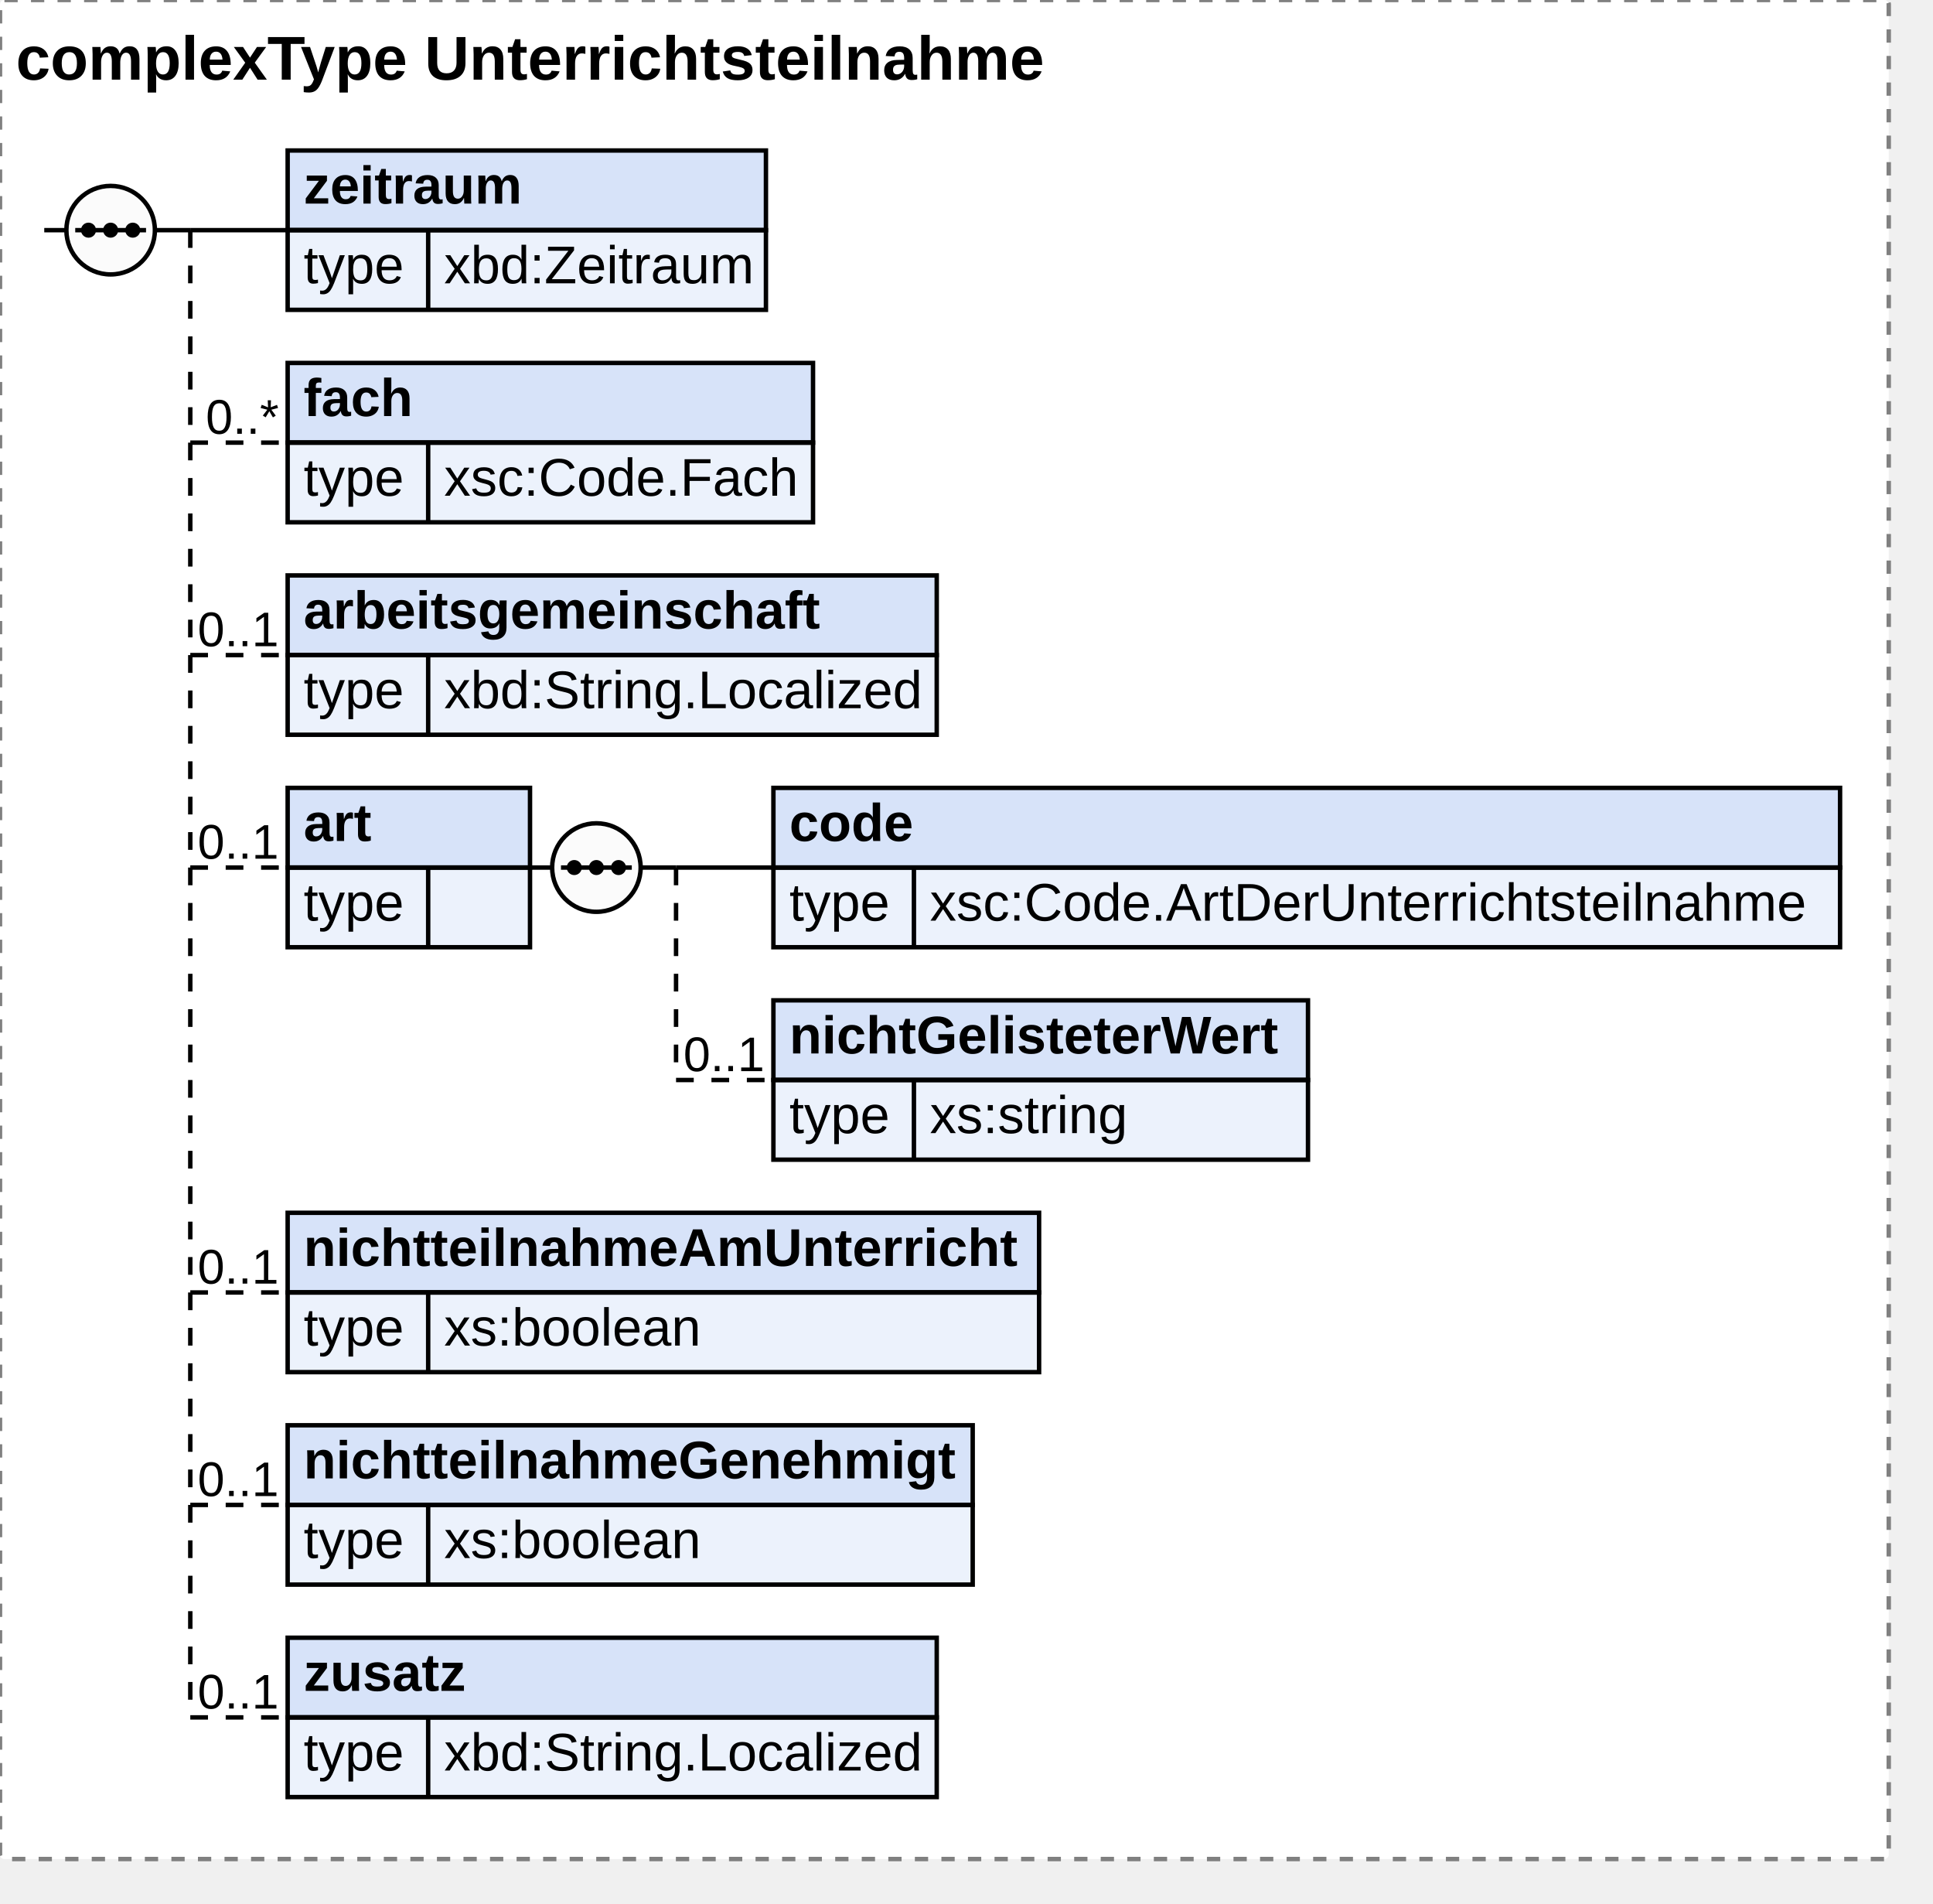
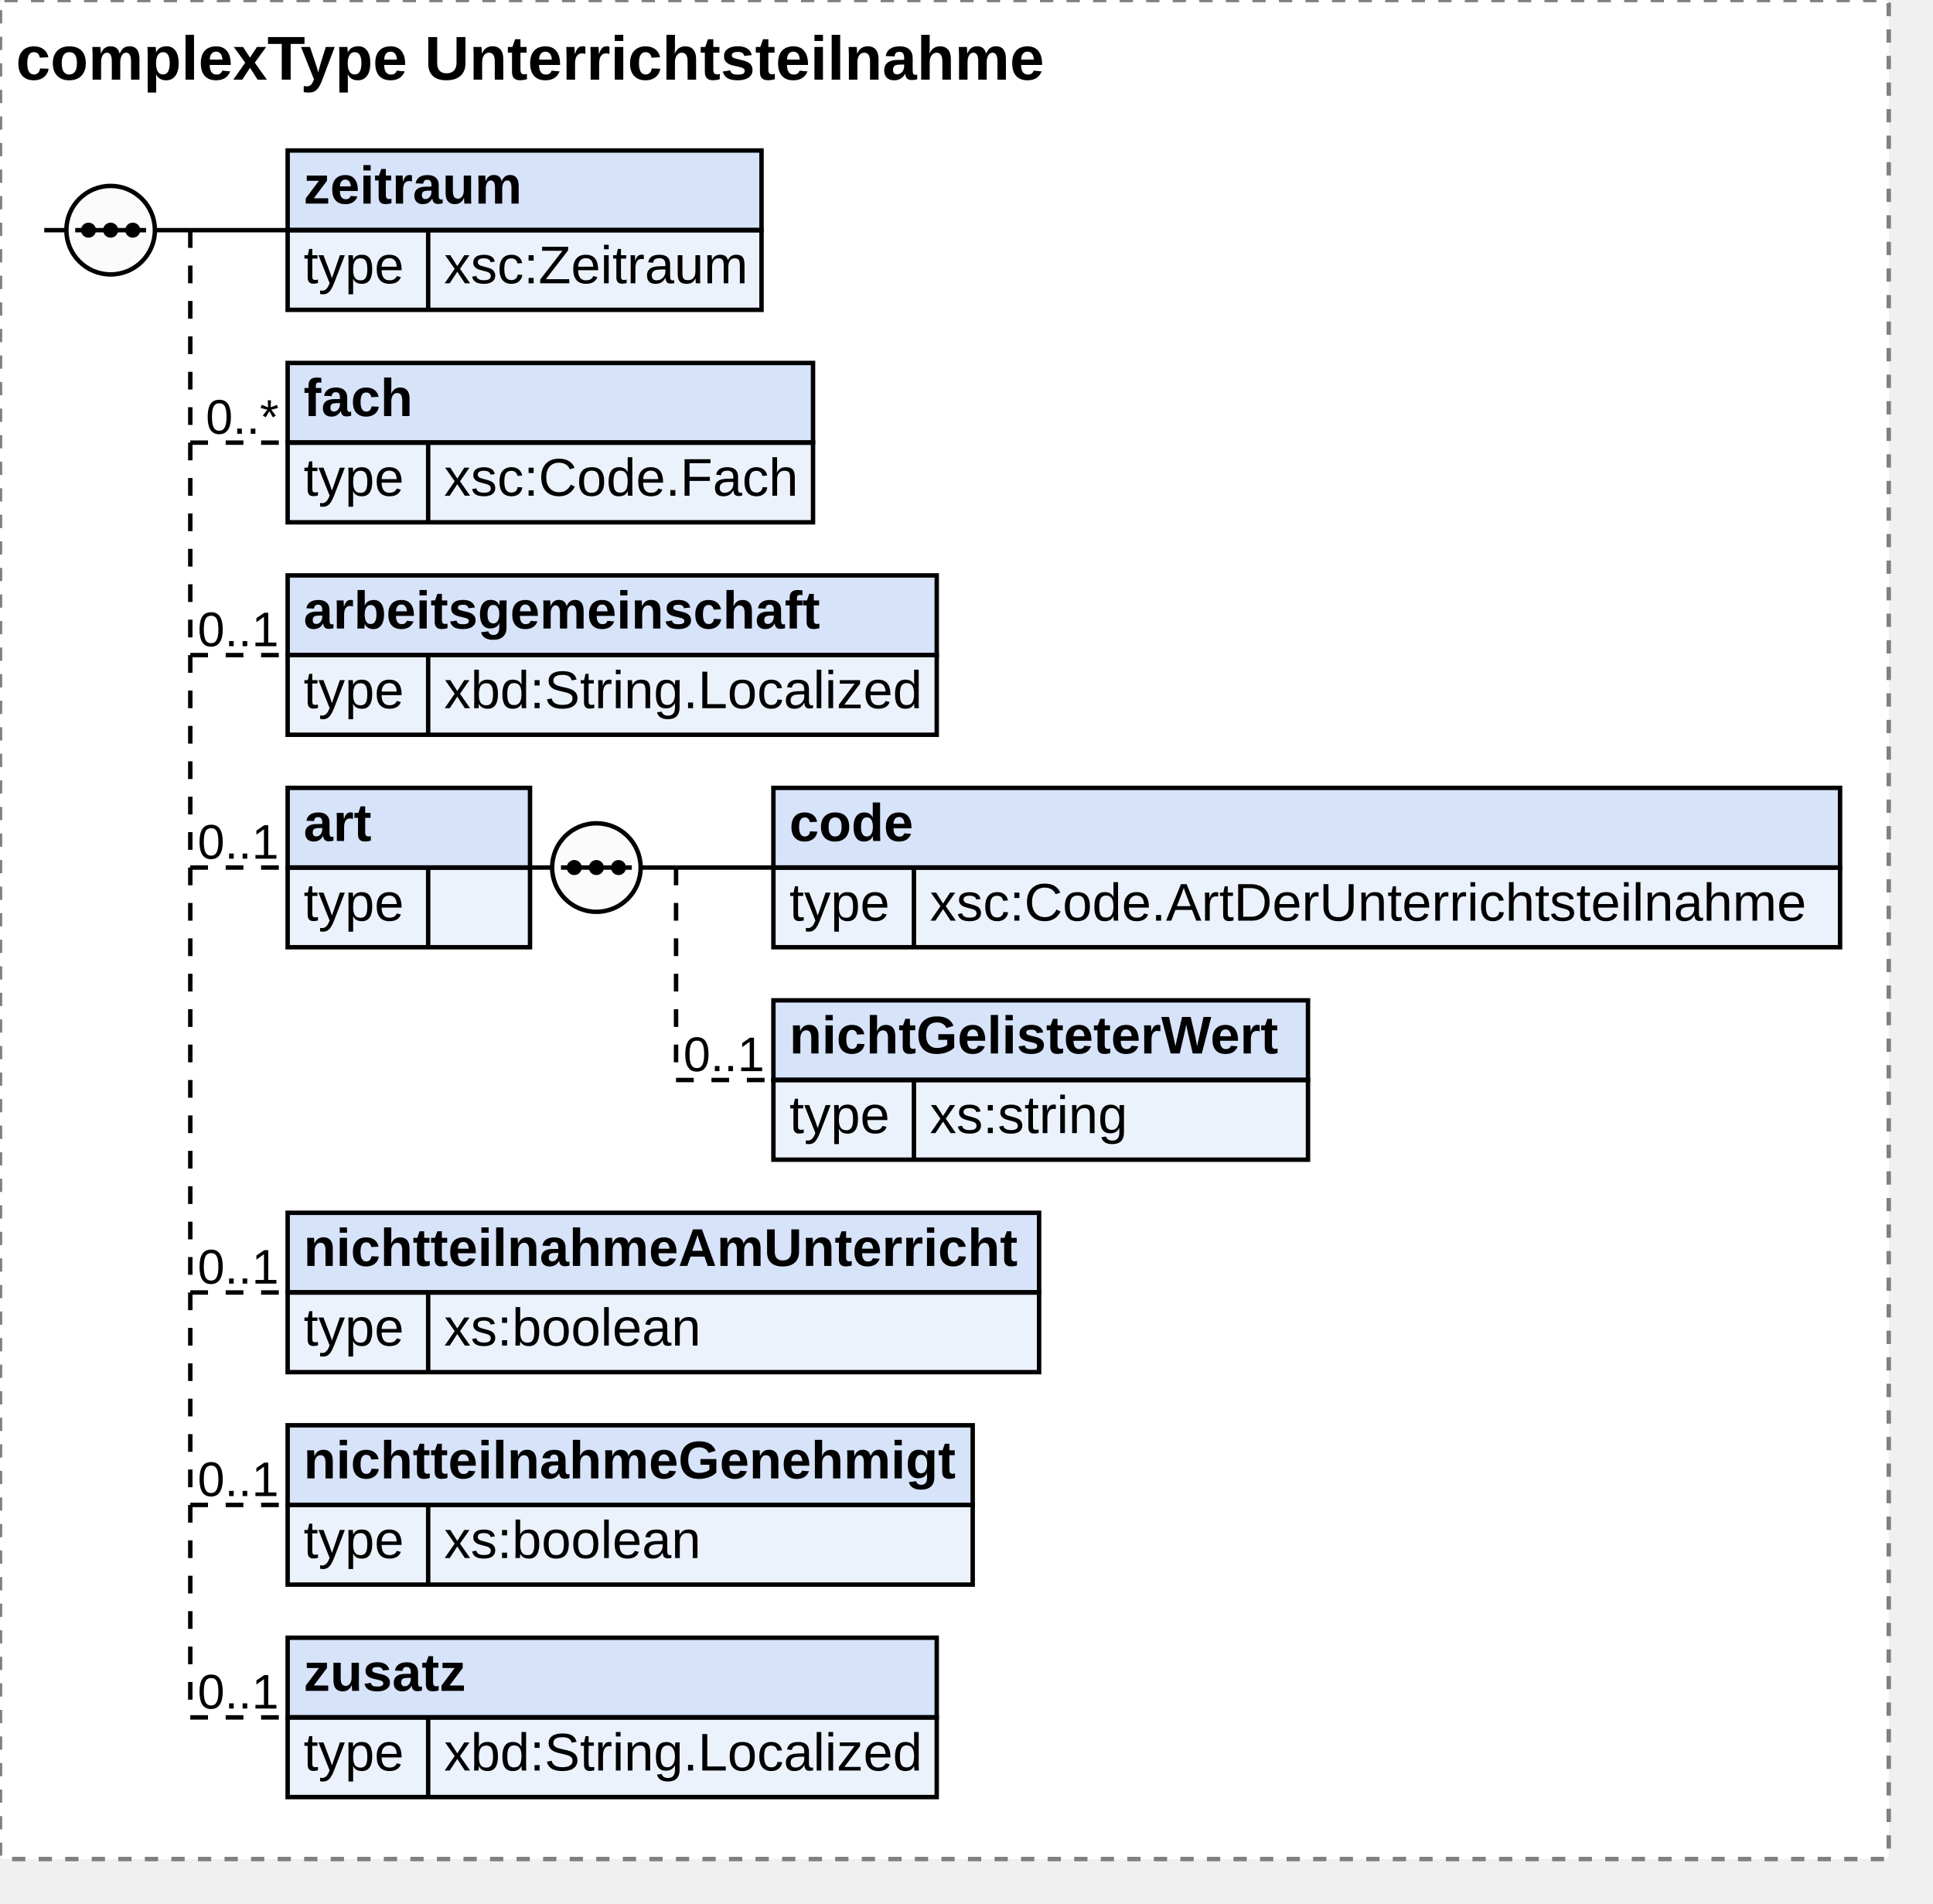
<svg xmlns="http://www.w3.org/2000/svg" width="436.797" height="430">
  <defs>
    <style type="text/css">
                        text {
                            font-family: 'Arial';
                            fill: black;
                        }
                        text.at {
                            font-family: 'Arial';
                            fill: rgb(242, 152, 0);
                        }
                        line {
                            stroke: black;
                        }
                        line.type-structure {
                            stroke: black;
                        }
                        line.type-structure-optional {
                            stroke: black;
                            stroke-dasharray: 4, 4;
                        }
                        rect.attribute-upper {
                            stroke: black;
                            fill: rgb(255, 239, 211);
                        }
                        rect.element-upper {
                            stroke: black;
                            fill: rgb(215, 227, 249);
                        }
                        rect.element-lower {
                            stroke: black;
                            fill: rgb(236, 242, 252);
                        }
                        a text {
                            fill: black;
                        } 
                    </style>
  </defs>
  <rect width="426.797" height="420" stroke-dasharray="3,3" rx="1" ry="1" style="stroke: grey;fill: white;" />
  <text font-size="14" x="3.6" y="18" font-weight="bold">complexType Unterrichtsteilnahme</text>
  <g transform="translate(10,34)">
    <g transform="translate(55,0)">
-       <rect width="108.078" height="18" class="element-upper" />
-       <rect width="108.078" height="18" y="18" class="element-lower" />
+       <rect width="107.078" height="18" class="element-upper" />
+       <rect width="107.078" height="18" y="18" class="element-lower" />
      <text font-size="12" x="3.6" y="12" font-weight="bold">zeitraum</text>
-       <line x1="0" y1="18" x2="108.078" y2="18" />
+       <line x1="0" y1="18" x2="107.078" y2="18" />
      <text font-size="12" fill="grey" x="3.6" y="30">type</text>
      <line x1="31.753" y1="18" x2="31.753" y2="36" />
-       <text font-size="12" x="35.353" y="30">xbd:Zeitraum</text>
-       <g transform="translate(108.0781,0)" />
+       <text font-size="12" x="35.353" y="30">xsc:Zeitraum</text>
+       <g transform="translate(107.0781,0)" />
    </g>
    <line x1="33" y1="18" x2="55" y2="18" class="type-structure-required" />
    <text font-size="11" fill="black" x="53" y="16" text-anchor="end" />
    <line x1="33" y1="18" x2="33" y2="18" class="type-structure-required" />
    <g transform="translate(55,48)">
      <rect width="118.719" height="18" class="element-upper" />
      <rect width="118.719" height="18" y="18" class="element-lower" />
      <text font-size="12" x="3.6" y="12" font-weight="bold">fach</text>
      <line x1="0" y1="18" x2="118.719" y2="18" />
      <text font-size="12" fill="grey" x="3.6" y="30">type</text>
      <line x1="31.753" y1="18" x2="31.753" y2="36" />
      <text font-size="12" x="35.353" y="30">xsc:Code.Fach</text>
      <g transform="translate(118.7188,0)" />
    </g>
    <line x1="33" y1="66" x2="55" y2="66" class="type-structure-optional" />
    <text font-size="11" fill="black" x="53" y="64" text-anchor="end">0..*</text>
    <line x1="33" y1="18" x2="33" y2="66" class="type-structure-optional" />
    <g transform="translate(55,96)">
      <rect width="146.672" height="18" class="element-upper" />
      <rect width="146.672" height="18" y="18" class="element-lower" />
      <text font-size="12" x="3.6" y="12" font-weight="bold">arbeitsgemeinschaft</text>
      <line x1="0" y1="18" x2="146.672" y2="18" />
      <text font-size="12" fill="grey" x="3.6" y="30">type</text>
      <line x1="31.753" y1="18" x2="31.753" y2="36" />
      <text font-size="12" x="35.353" y="30">xbd:String.Localized</text>
      <g transform="translate(146.6719,0)" />
    </g>
    <line x1="33" y1="114" x2="55" y2="114" class="type-structure-optional" />
    <text font-size="11" fill="black" x="53" y="112" text-anchor="end">0..1</text>
    <line x1="33" y1="66" x2="33" y2="114" class="type-structure-optional" />
    <g transform="translate(55,144)">
      <rect width="54.766" height="18" class="element-upper" />
      <rect width="54.766" height="18" y="18" class="element-lower" />
      <text font-size="12" x="3.6" y="12" font-weight="bold">art</text>
      <line x1="0" y1="18" x2="54.766" y2="18" />
      <text font-size="12" fill="grey" x="3.6" y="30">type</text>
      <line x1="31.753" y1="18" x2="31.753" y2="36" />
      <g transform="translate(54.76562,0)">
        <g transform="translate(55,0)">
          <rect width="241.031" height="18" class="element-upper" />
          <rect width="241.031" height="18" y="18" class="element-lower" />
          <text font-size="12" x="3.6" y="12" font-weight="bold">code</text>
          <line x1="0" y1="18" x2="241.031" y2="18" />
          <text font-size="12" fill="grey" x="3.6" y="30">type</text>
          <line x1="31.753" y1="18" x2="31.753" y2="36" />
          <text font-size="12" x="35.353" y="30">xsc:Code.ArtDerUnterrichtsteilnahme</text>
          <g transform="translate(241.0312,0)" />
        </g>
        <line x1="33" y1="18" x2="55" y2="18" class="type-structure-required" />
        <text font-size="11" fill="black" x="53" y="16" text-anchor="end" />
        <line x1="33" y1="18" x2="33" y2="18" class="type-structure-required" />
        <g transform="translate(55,48)">
          <rect width="120.8" height="18" class="element-upper" />
          <rect width="120.8" height="18" y="18" class="element-lower" />
          <text font-size="12" x="3.6" y="12" font-weight="bold">nichtGelisteterWert</text>
          <line x1="0" y1="18" x2="120.8" y2="18" />
          <text font-size="12" fill="grey" x="3.6" y="30">type</text>
          <line x1="31.753" y1="18" x2="31.753" y2="36" />
          <text font-size="12" x="35.353" y="30">xs:string</text>
          <g transform="translate(120.8,0)" />
        </g>
        <line x1="33" y1="66" x2="55" y2="66" class="type-structure-optional" />
        <text font-size="11" fill="black" x="53" y="64" text-anchor="end">0..1</text>
        <line x1="33" y1="18" x2="33" y2="66" class="type-structure-optional" />
        <circle cx="15" cy="18" r="10" stroke="black" fill="rgb(251, 251, 251)" />
        <line x1="0" y1="18" x2="5" y2="18" class="type-structure-required" />
        <line x1="25" y1="18" x2="33" y2="18" class="type-structure-required" />
        <circle cx="10" cy="18" r="1.2" stroke="black" fill="black" />
        <circle cx="15" cy="18" r="1.2" stroke="black" fill="black" />
        <circle cx="20" cy="18" r="1.2" stroke="black" fill="black" />
        <line x1="7" y1="18" x2="23" y2="18" />
      </g>
    </g>
    <line x1="33" y1="162" x2="55" y2="162" class="type-structure-optional" />
    <text font-size="11" fill="black" x="53" y="160" text-anchor="end">0..1</text>
    <line x1="33" y1="114" x2="33" y2="162" class="type-structure-optional" />
    <g transform="translate(55,240)">
      <rect width="169.8" height="18" class="element-upper" />
      <rect width="169.8" height="18" y="18" class="element-lower" />
      <text font-size="12" x="3.6" y="12" font-weight="bold">nichtteilnahmeAmUnterricht</text>
      <line x1="0" y1="18" x2="169.8" y2="18" />
      <text font-size="12" fill="grey" x="3.6" y="30">type</text>
      <line x1="31.753" y1="18" x2="31.753" y2="36" />
      <text font-size="12" x="35.353" y="30">xs:boolean</text>
      <g transform="translate(169.8,0)" />
    </g>
    <line x1="33" y1="258" x2="55" y2="258" class="type-structure-optional" />
    <text font-size="11" fill="black" x="53" y="256" text-anchor="end">0..1</text>
    <line x1="33" y1="162" x2="33" y2="258" class="type-structure-optional" />
    <g transform="translate(55,288)">
      <rect width="154.8" height="18" class="element-upper" />
      <rect width="154.8" height="18" y="18" class="element-lower" />
      <text font-size="12" x="3.6" y="12" font-weight="bold">nichtteilnahmeGenehmigt</text>
      <line x1="0" y1="18" x2="154.8" y2="18" />
      <text font-size="12" fill="grey" x="3.6" y="30">type</text>
      <line x1="31.753" y1="18" x2="31.753" y2="36" />
      <text font-size="12" x="35.353" y="30">xs:boolean</text>
      <g transform="translate(154.8,0)" />
    </g>
    <line x1="33" y1="306" x2="55" y2="306" class="type-structure-optional" />
    <text font-size="11" fill="black" x="53" y="304" text-anchor="end">0..1</text>
    <line x1="33" y1="258" x2="33" y2="306" class="type-structure-optional" />
    <g transform="translate(55,336)">
      <rect width="146.672" height="18" class="element-upper" />
      <rect width="146.672" height="18" y="18" class="element-lower" />
      <text font-size="12" x="3.6" y="12" font-weight="bold">zusatz</text>
      <line x1="0" y1="18" x2="146.672" y2="18" />
      <text font-size="12" fill="grey" x="3.6" y="30">type</text>
      <line x1="31.753" y1="18" x2="31.753" y2="36" />
      <text font-size="12" x="35.353" y="30">xbd:String.Localized</text>
      <g transform="translate(146.6719,0)" />
    </g>
    <line x1="33" y1="354" x2="55" y2="354" class="type-structure-optional" />
    <text font-size="11" fill="black" x="53" y="352" text-anchor="end">0..1</text>
    <line x1="33" y1="306" x2="33" y2="354" class="type-structure-optional" />
    <circle cx="15" cy="18" r="10" stroke="black" fill="rgb(251, 251, 251)" />
    <line x1="0" y1="18" x2="5" y2="18" class="type-structure-required" />
    <line x1="25" y1="18" x2="33" y2="18" class="type-structure-required" />
    <circle cx="10" cy="18" r="1.2" stroke="black" fill="black" />
    <circle cx="15" cy="18" r="1.2" stroke="black" fill="black" />
    <circle cx="20" cy="18" r="1.2" stroke="black" fill="black" />
    <line x1="7" y1="18" x2="23" y2="18" />
  </g>
</svg>
